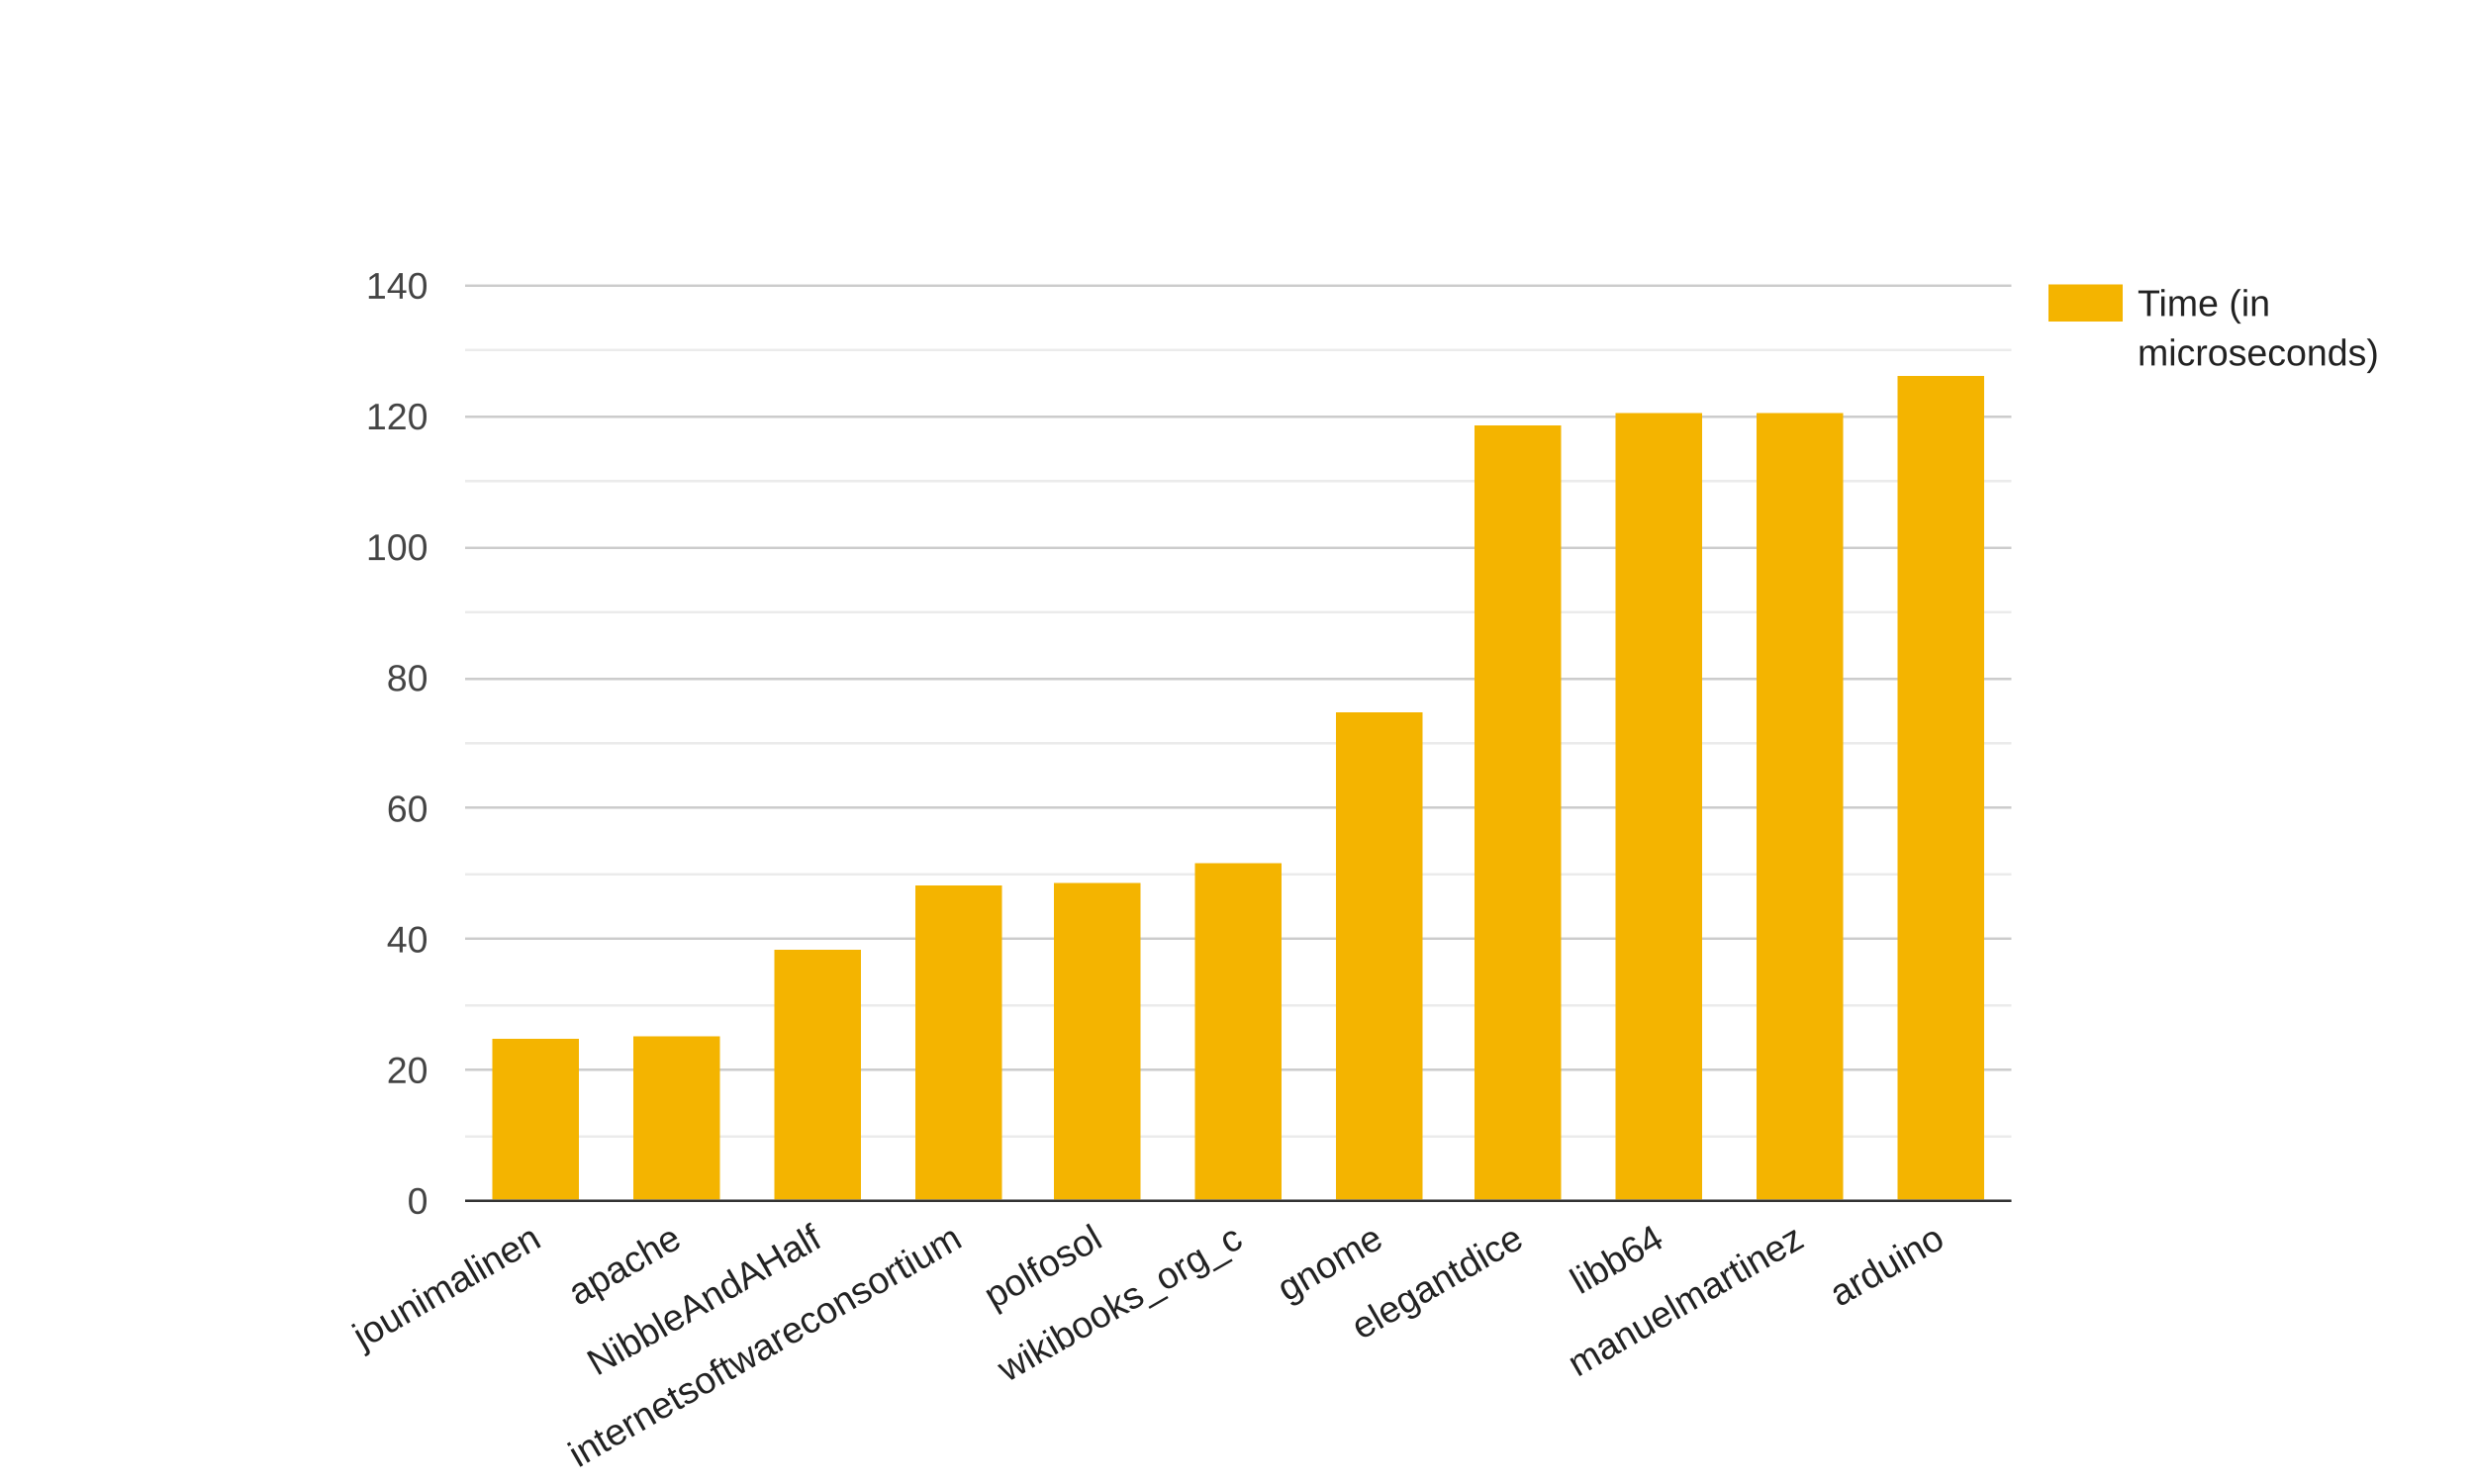
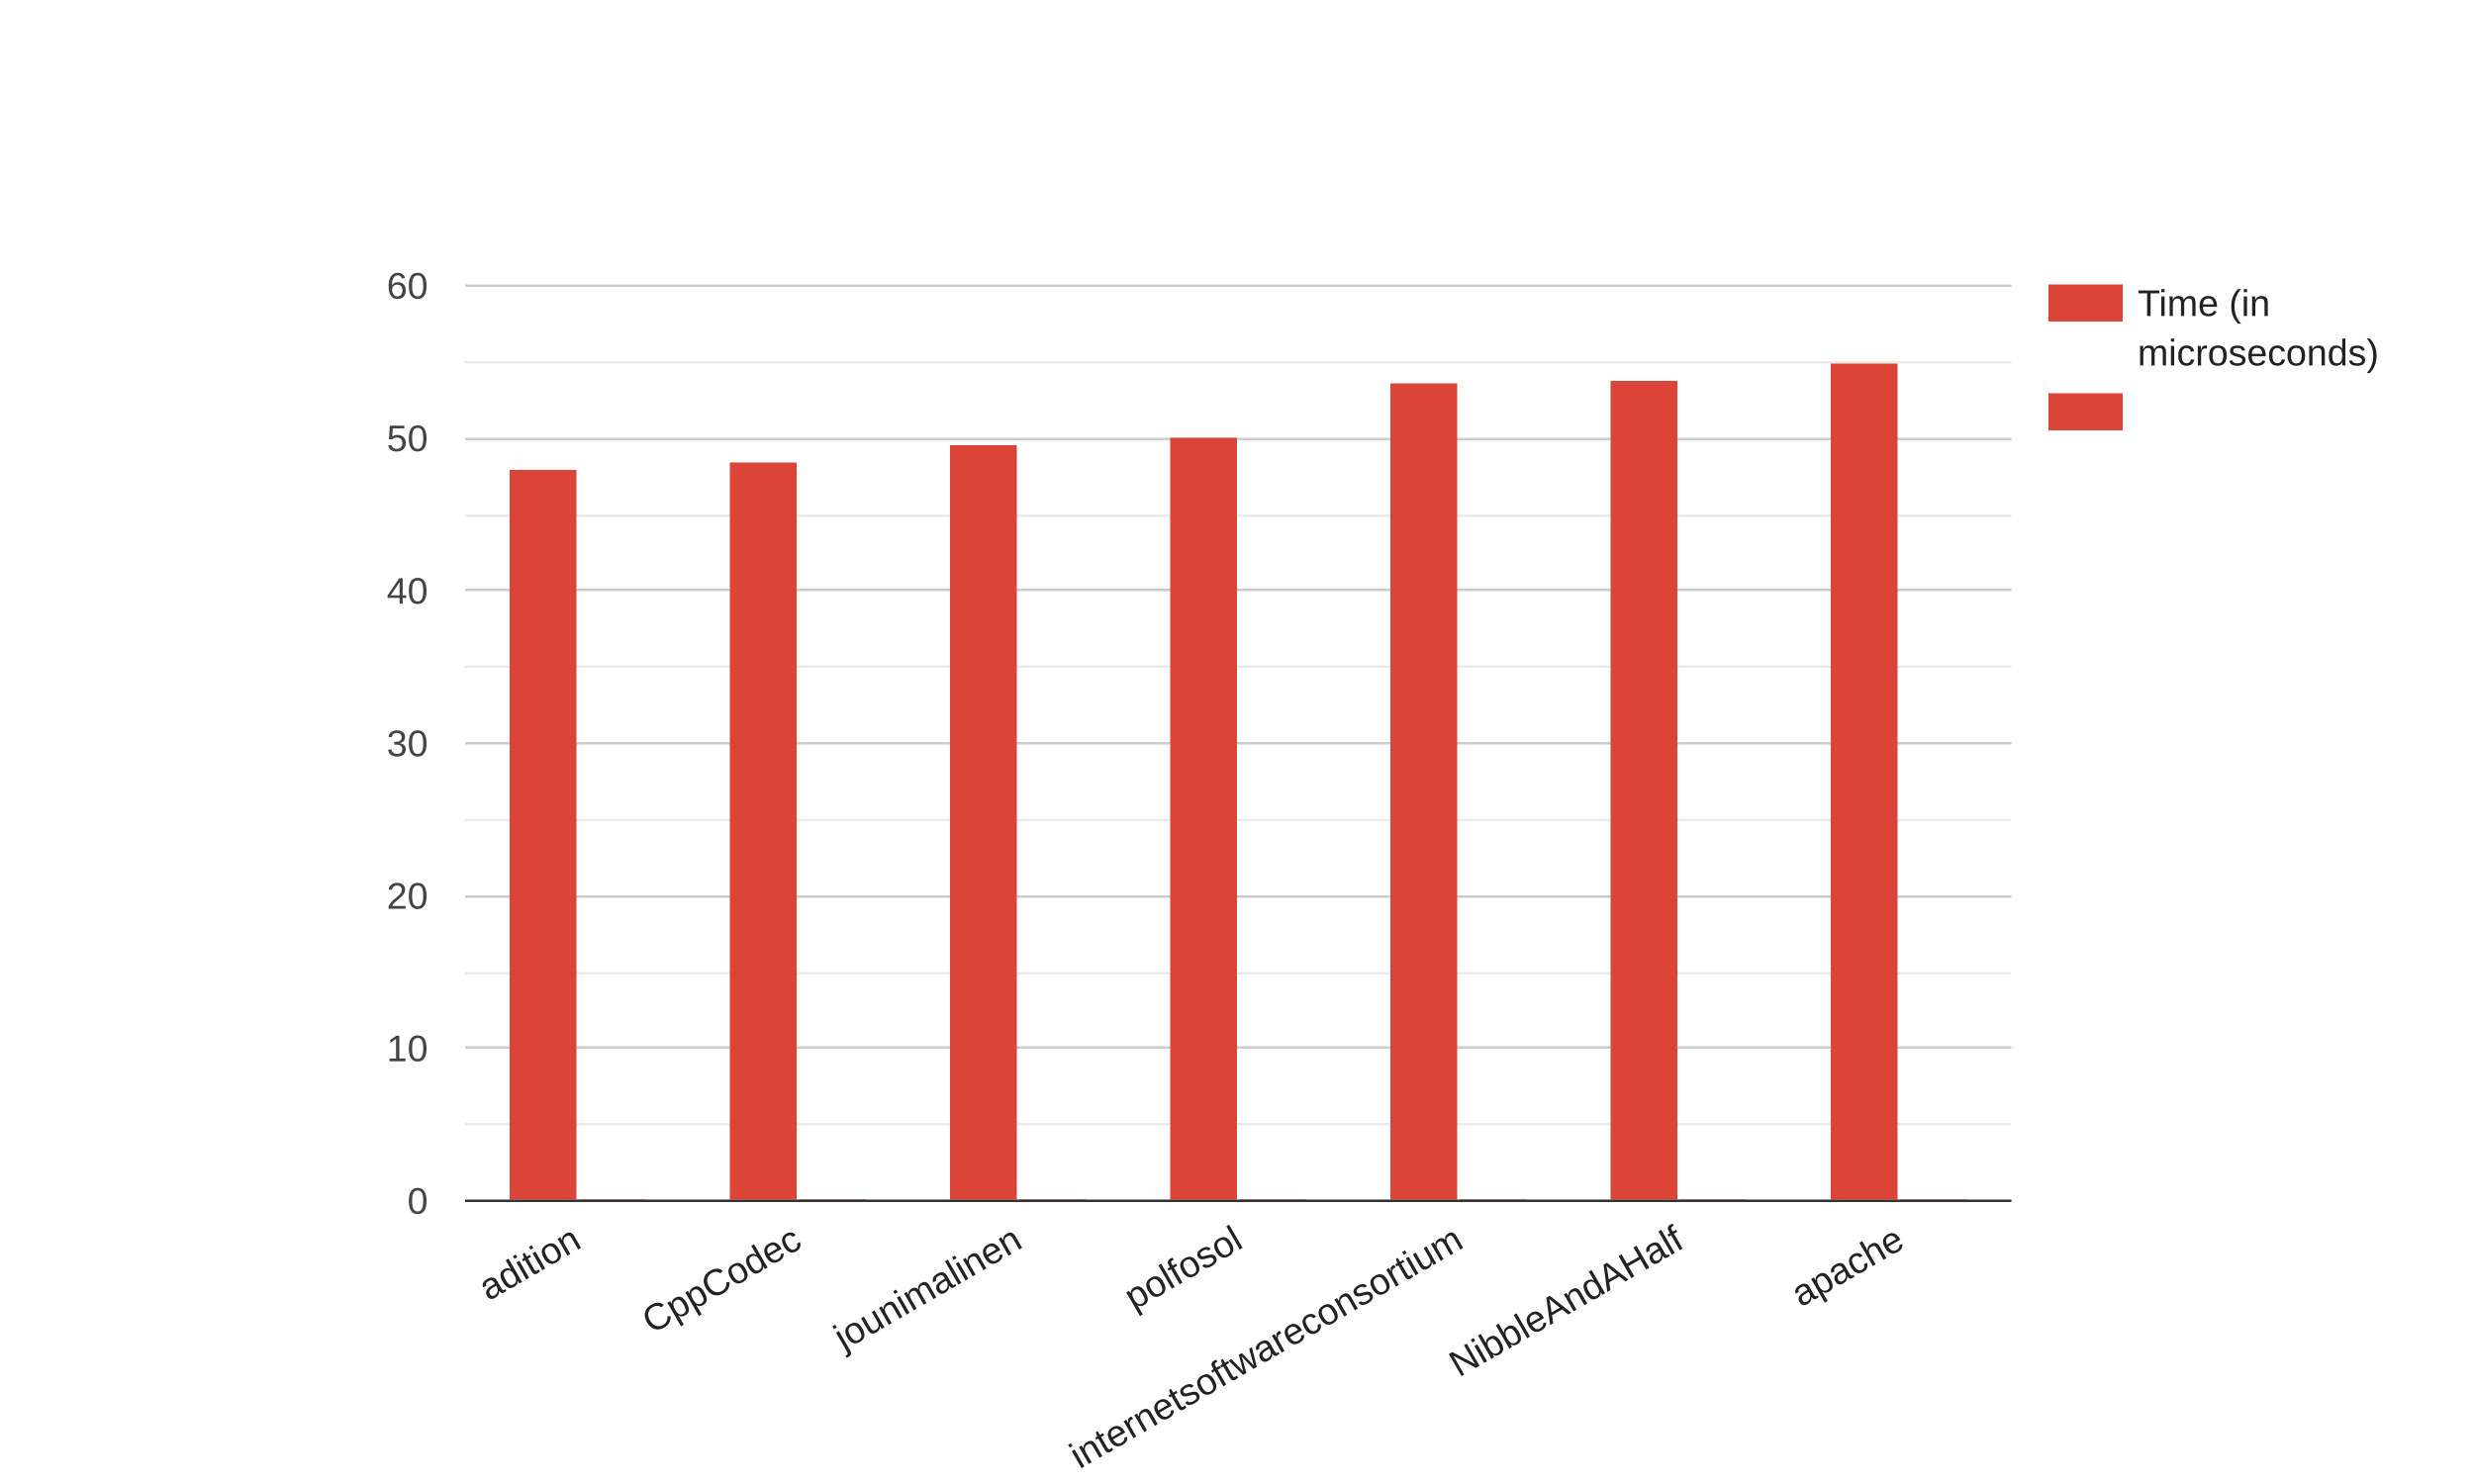
<svg xmlns="http://www.w3.org/2000/svg" version="1" width="1000" height="600">
-   <defs id="_ABSTRACT_RENDERER_ID_65">
-     <clipPath id="_ABSTRACT_RENDERER_ID_66">
+   <defs id="_ABSTRACT_RENDERER_ID_69">
+     <clipPath id="_ABSTRACT_RENDERER_ID_70">
      <rect x="188" y="115" width="625" height="371" />
    </clipPath>
-     <filter id="_ABSTRACT_RENDERER_ID_67">
+     <filter id="_ABSTRACT_RENDERER_ID_71">
      <feGaussianBlur in="SourceAlpha" stdDeviation="2" />
      <feOffset dx="1" dy="1" />
      <feComponentTransfer>
        <feFuncA type="linear" slope="0.1" />
      </feComponentTransfer>
      <feMerge>
        <feMergeNode />
        <feMergeNode in="SourceGraphic" />
      </feMerge>
    </filter>
  </defs>
  <rect x="0" y="0" width="1000" height="600" stroke="none" stroke-width="0" fill="#ffffff" />
  <g>
-     <rect x="828" y="115" width="157" height="35" stroke="none" stroke-width="0" fill-opacity="0" fill="#ffffff" />
+     <rect x="828" y="115" width="157" height="59" stroke="none" stroke-width="0" fill-opacity="0" fill="#ffffff" />
    <g>
      <rect x="828" y="115" width="157" height="35" stroke="none" stroke-width="0" fill-opacity="0" fill="#ffffff" />
      <g>
        <text text-anchor="start" x="864" y="127.75" font-family="Arial" font-size="15" stroke="none" stroke-width="0" fill="#222222">Time (in</text>
        <text text-anchor="start" x="864" y="147.75" font-family="Arial" font-size="15" stroke="none" stroke-width="0" fill="#222222">microseconds)</text>
      </g>
-       <rect x="828" y="115" width="30" height="15" stroke="none" stroke-width="0" fill="#f4b400" />
+       <rect x="828" y="115" width="30" height="15" stroke="none" stroke-width="0" fill="#db4437" />
+     </g>
+     <g>
+       <rect x="828" y="159" width="30" height="15" stroke="none" stroke-width="0" fill-opacity="0" fill="#ffffff" />
+       <rect x="828" y="159" width="30" height="15" stroke="none" stroke-width="0" fill="#db4437" />
    </g>
  </g>
  <g>
    <rect x="188" y="115" width="625" height="371" stroke="none" stroke-width="0" fill-opacity="0" fill="#ffffff" />
-     <g clip-path="url(#_ABSTRACT_RENDERER_ID_66)">
+     <g clip-path="url(#_ABSTRACT_RENDERER_ID_70)">
      <g>
        <rect x="188" y="485" width="625" height="1" stroke="none" stroke-width="0" fill="#cccccc" />
-         <rect x="188" y="432" width="625" height="1" stroke="none" stroke-width="0" fill="#cccccc" />
-         <rect x="188" y="379" width="625" height="1" stroke="none" stroke-width="0" fill="#cccccc" />
-         <rect x="188" y="326" width="625" height="1" stroke="none" stroke-width="0" fill="#cccccc" />
-         <rect x="188" y="274" width="625" height="1" stroke="none" stroke-width="0" fill="#cccccc" />
-         <rect x="188" y="221" width="625" height="1" stroke="none" stroke-width="0" fill="#cccccc" />
-         <rect x="188" y="168" width="625" height="1" stroke="none" stroke-width="0" fill="#cccccc" />
+         <rect x="188" y="423" width="625" height="1" stroke="none" stroke-width="0" fill="#cccccc" />
+         <rect x="188" y="362" width="625" height="1" stroke="none" stroke-width="0" fill="#cccccc" />
+         <rect x="188" y="300" width="625" height="1" stroke="none" stroke-width="0" fill="#cccccc" />
+         <rect x="188" y="238" width="625" height="1" stroke="none" stroke-width="0" fill="#cccccc" />
+         <rect x="188" y="177" width="625" height="1" stroke="none" stroke-width="0" fill="#cccccc" />
        <rect x="188" y="115" width="625" height="1" stroke="none" stroke-width="0" fill="#cccccc" />
-         <rect x="188" y="459" width="625" height="1" stroke="none" stroke-width="0" fill="#ebebeb" />
-         <rect x="188" y="406" width="625" height="1" stroke="none" stroke-width="0" fill="#ebebeb" />
-         <rect x="188" y="353" width="625" height="1" stroke="none" stroke-width="0" fill="#ebebeb" />
-         <rect x="188" y="300" width="625" height="1" stroke="none" stroke-width="0" fill="#ebebeb" />
-         <rect x="188" y="247" width="625" height="1" stroke="none" stroke-width="0" fill="#ebebeb" />
-         <rect x="188" y="194" width="625" height="1" stroke="none" stroke-width="0" fill="#ebebeb" />
-         <rect x="188" y="141" width="625" height="1" stroke="none" stroke-width="0" fill="#ebebeb" />
+         <rect x="188" y="454" width="625" height="1" stroke="none" stroke-width="0" fill="#ebebeb" />
+         <rect x="188" y="393" width="625" height="1" stroke="none" stroke-width="0" fill="#ebebeb" />
+         <rect x="188" y="331" width="625" height="1" stroke="none" stroke-width="0" fill="#ebebeb" />
+         <rect x="188" y="269" width="625" height="1" stroke="none" stroke-width="0" fill="#ebebeb" />
+         <rect x="188" y="208" width="625" height="1" stroke="none" stroke-width="0" fill="#ebebeb" />
+         <rect x="188" y="146" width="625" height="1" stroke="none" stroke-width="0" fill="#ebebeb" />
      </g>
      <g>
-         <rect x="199" y="420" width="35" height="65" stroke="none" stroke-width="0" fill="#f4b400" />
-         <rect x="256" y="419" width="35" height="66" stroke="none" stroke-width="0" fill="#f4b400" />
-         <rect x="313" y="384" width="35" height="101" stroke="none" stroke-width="0" fill="#f4b400" />
-         <rect x="370" y="358" width="35" height="127" stroke="none" stroke-width="0" fill="#f4b400" />
-         <rect x="426" y="357" width="35" height="128" stroke="none" stroke-width="0" fill="#f4b400" />
-         <rect x="483" y="349" width="35" height="136" stroke="none" stroke-width="0" fill="#f4b400" />
-         <rect x="540" y="288" width="35" height="197" stroke="none" stroke-width="0" fill="#f4b400" />
-         <rect x="596" y="172" width="35" height="313" stroke="none" stroke-width="0" fill="#f4b400" />
-         <rect x="653" y="167" width="35" height="318" stroke="none" stroke-width="0" fill="#f4b400" />
-         <rect x="710" y="167" width="35" height="318" stroke="none" stroke-width="0" fill="#f4b400" />
-         <rect x="767" y="152" width="35" height="333" stroke="none" stroke-width="0" fill="#f4b400" />
+         <rect x="206" y="190" width="27" height="295" stroke="none" stroke-width="0" fill="#db4437" />
+         <rect x="295" y="187" width="27" height="298" stroke="none" stroke-width="0" fill="#db4437" />
+         <rect x="384" y="180" width="27" height="305" stroke="none" stroke-width="0" fill="#db4437" />
+         <rect x="473" y="177" width="27" height="308" stroke="none" stroke-width="0" fill="#db4437" />
+         <rect x="562" y="155" width="27" height="330" stroke="none" stroke-width="0" fill="#db4437" />
+         <rect x="651" y="154" width="27" height="331" stroke="none" stroke-width="0" fill="#db4437" />
+         <rect x="740" y="147" width="27" height="338" stroke="none" stroke-width="0" fill="#db4437" />
+         <rect x="234" y="485" width="27" height="0.5" stroke="none" stroke-width="0" fill="#db4437" />
+         <rect x="323" y="485" width="27" height="0.5" stroke="none" stroke-width="0" fill="#db4437" />
+         <rect x="412" y="485" width="27" height="0.5" stroke="none" stroke-width="0" fill="#db4437" />
+         <rect x="501" y="485" width="27" height="0.5" stroke="none" stroke-width="0" fill="#db4437" />
+         <rect x="590" y="485" width="27" height="0.5" stroke="none" stroke-width="0" fill="#db4437" />
+         <rect x="679" y="485" width="27" height="0.5" stroke="none" stroke-width="0" fill="#db4437" />
+         <rect x="768" y="485" width="27" height="0.5" stroke="none" stroke-width="0" fill="#db4437" />
      </g>
      <g>
        <rect x="188" y="485" width="625" height="1" stroke="none" stroke-width="0" fill="#333333" />
      </g>
    </g>
    <g />
    <g>
      <g>
-         <text text-anchor="end" x="219.489" y="503.547" font-family="Arial" font-size="15" transform="rotate(-30 219.4886 503.5466)" stroke="none" stroke-width="0" fill="#222222">jounimalinen</text>
+         <text text-anchor="end" x="235.696" y="504.047" font-family="Arial" font-size="15" transform="rotate(-30 235.6964 504.0466)" stroke="none" stroke-width="0" fill="#222222">adition</text>
      </g>
      <g>
-         <text text-anchor="end" x="276.216" y="503.547" font-family="Arial" font-size="15" transform="rotate(-30 276.2159 503.5466)" stroke="none" stroke-width="0" fill="#222222">apache</text>
+         <text text-anchor="end" x="324.839" y="504.047" font-family="Arial" font-size="15" transform="rotate(-30 324.8393 504.0466)" stroke="none" stroke-width="0" fill="#222222">CppCodec</text>
      </g>
      <g>
-         <text text-anchor="end" x="332.943" y="503.547" font-family="Arial" font-size="15" transform="rotate(-30 332.9432 503.5466)" stroke="none" stroke-width="0" fill="#222222">NibbleAndAHalf</text>
+         <text text-anchor="end" x="413.982" y="504.047" font-family="Arial" font-size="15" transform="rotate(-30 413.9821 504.0466)" stroke="none" stroke-width="0" fill="#222222">jounimalinen</text>
      </g>
      <g>
-         <text text-anchor="end" x="389.67" y="503.547" font-family="Arial" font-size="15" transform="rotate(-30 389.6705 503.5466)" stroke="none" stroke-width="0" fill="#222222">internetsoftwareconsortium</text>
+         <text text-anchor="end" x="503.125" y="504.047" font-family="Arial" font-size="15" transform="rotate(-30 503.125 504.0466)" stroke="none" stroke-width="0" fill="#222222">polfosol</text>
      </g>
      <g>
-         <text text-anchor="end" x="446.398" y="503.547" font-family="Arial" font-size="15" transform="rotate(-30 446.3977 503.5466)" stroke="none" stroke-width="0" fill="#222222">polfosol</text>
+         <text text-anchor="end" x="592.268" y="504.047" font-family="Arial" font-size="15" transform="rotate(-30 592.2679 504.0466)" stroke="none" stroke-width="0" fill="#222222">internetsoftwareconsortium</text>
      </g>
      <g>
-         <text text-anchor="end" x="503.125" y="503.547" font-family="Arial" font-size="15" transform="rotate(-30 503.125 503.5466)" stroke="none" stroke-width="0" fill="#222222">wikibooks_org_c</text>
+         <text text-anchor="end" x="681.411" y="504.047" font-family="Arial" font-size="15" transform="rotate(-30 681.4107 504.0466)" stroke="none" stroke-width="0" fill="#222222">NibbleAndAHalf</text>
      </g>
      <g>
-         <text text-anchor="end" x="559.852" y="503.547" font-family="Arial" font-size="15" transform="rotate(-30 559.8523 503.5466)" stroke="none" stroke-width="0" fill="#222222">gnome</text>
-       </g>
-       <g>
-         <text text-anchor="end" x="616.58" y="503.547" font-family="Arial" font-size="15" transform="rotate(-30 616.5795 503.5466)" stroke="none" stroke-width="0" fill="#222222">elegantdice</text>
-       </g>
-       <g>
-         <text text-anchor="end" x="673.307" y="503.547" font-family="Arial" font-size="15" transform="rotate(-30 673.3068 503.5466)" stroke="none" stroke-width="0" fill="#222222">libb64</text>
-       </g>
-       <g>
-         <text text-anchor="end" x="730.034" y="503.547" font-family="Arial" font-size="15" transform="rotate(-30 730.0341 503.5466)" stroke="none" stroke-width="0" fill="#222222">manuelmartinez</text>
-       </g>
-       <g>
-         <text text-anchor="end" x="786.761" y="503.547" font-family="Arial" font-size="15" transform="rotate(-30 786.7614 503.5466)" stroke="none" stroke-width="0" fill="#222222">arduino</text>
+         <text text-anchor="end" x="770.554" y="504.047" font-family="Arial" font-size="15" transform="rotate(-30 770.5536 504.0466)" stroke="none" stroke-width="0" fill="#222222">apache</text>
      </g>
      <g>
        <text text-anchor="end" x="173" y="490.75" font-family="Arial" font-size="15" stroke="none" stroke-width="0" fill="#444444">0</text>
      </g>
      <g>
-         <text text-anchor="end" x="173" y="437.893" font-family="Arial" font-size="15" stroke="none" stroke-width="0" fill="#444444">20</text>
+         <text text-anchor="end" x="173" y="429.083" font-family="Arial" font-size="15" stroke="none" stroke-width="0" fill="#444444">10</text>
      </g>
      <g>
-         <text text-anchor="end" x="173" y="385.036" font-family="Arial" font-size="15" stroke="none" stroke-width="0" fill="#444444">40</text>
+         <text text-anchor="end" x="173" y="367.417" font-family="Arial" font-size="15" stroke="none" stroke-width="0" fill="#444444">20</text>
      </g>
      <g>
-         <text text-anchor="end" x="173" y="332.179" font-family="Arial" font-size="15" stroke="none" stroke-width="0" fill="#444444">60</text>
+         <text text-anchor="end" x="173" y="305.75" font-family="Arial" font-size="15" stroke="none" stroke-width="0" fill="#444444">30</text>
      </g>
      <g>
-         <text text-anchor="end" x="173" y="279.321" font-family="Arial" font-size="15" stroke="none" stroke-width="0" fill="#444444">80</text>
+         <text text-anchor="end" x="173" y="244.083" font-family="Arial" font-size="15" stroke="none" stroke-width="0" fill="#444444">40</text>
      </g>
      <g>
-         <text text-anchor="end" x="173" y="226.464" font-family="Arial" font-size="15" stroke="none" stroke-width="0" fill="#444444">100</text>
+         <text text-anchor="end" x="173" y="182.417" font-family="Arial" font-size="15" stroke="none" stroke-width="0" fill="#444444">50</text>
      </g>
      <g>
-         <text text-anchor="end" x="173" y="173.607" font-family="Arial" font-size="15" stroke="none" stroke-width="0" fill="#444444">120</text>
-       </g>
-       <g>
-         <text text-anchor="end" x="173" y="120.75" font-family="Arial" font-size="15" stroke="none" stroke-width="0" fill="#444444">140</text>
+         <text text-anchor="end" x="173" y="120.75" font-family="Arial" font-size="15" stroke="none" stroke-width="0" fill="#444444">60</text>
      </g>
    </g>
  </g>
  <g />
</svg>
